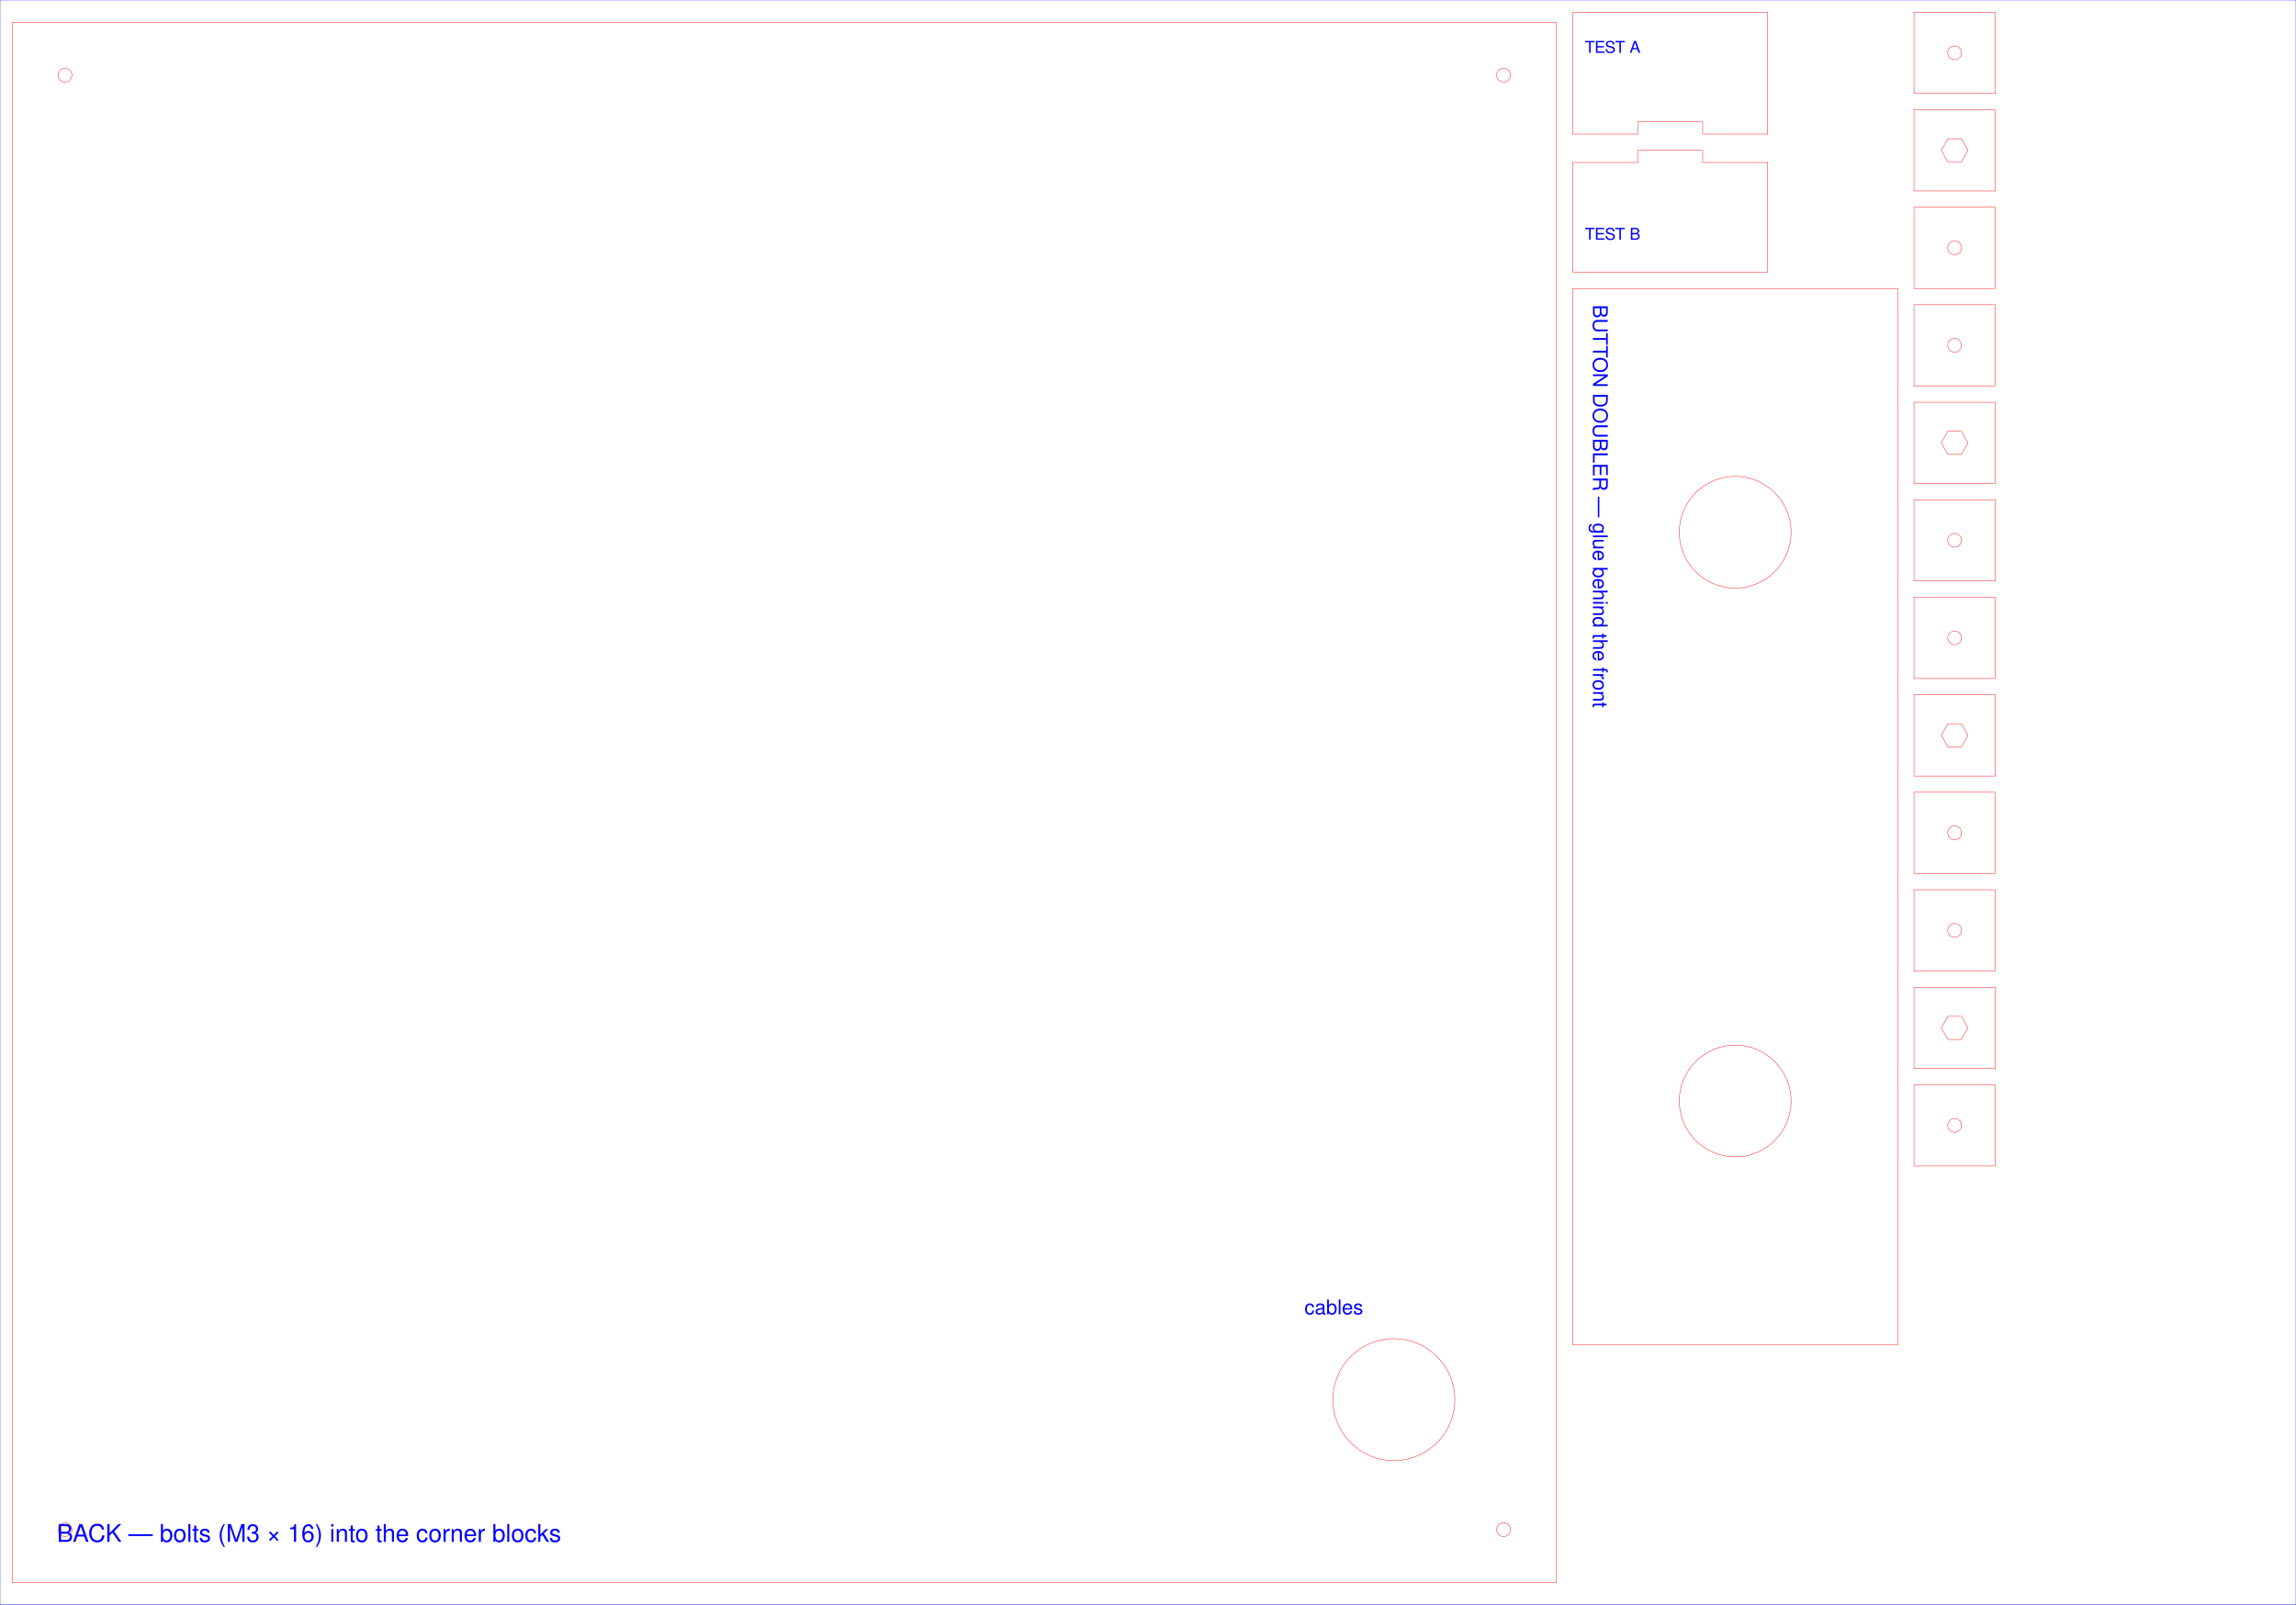
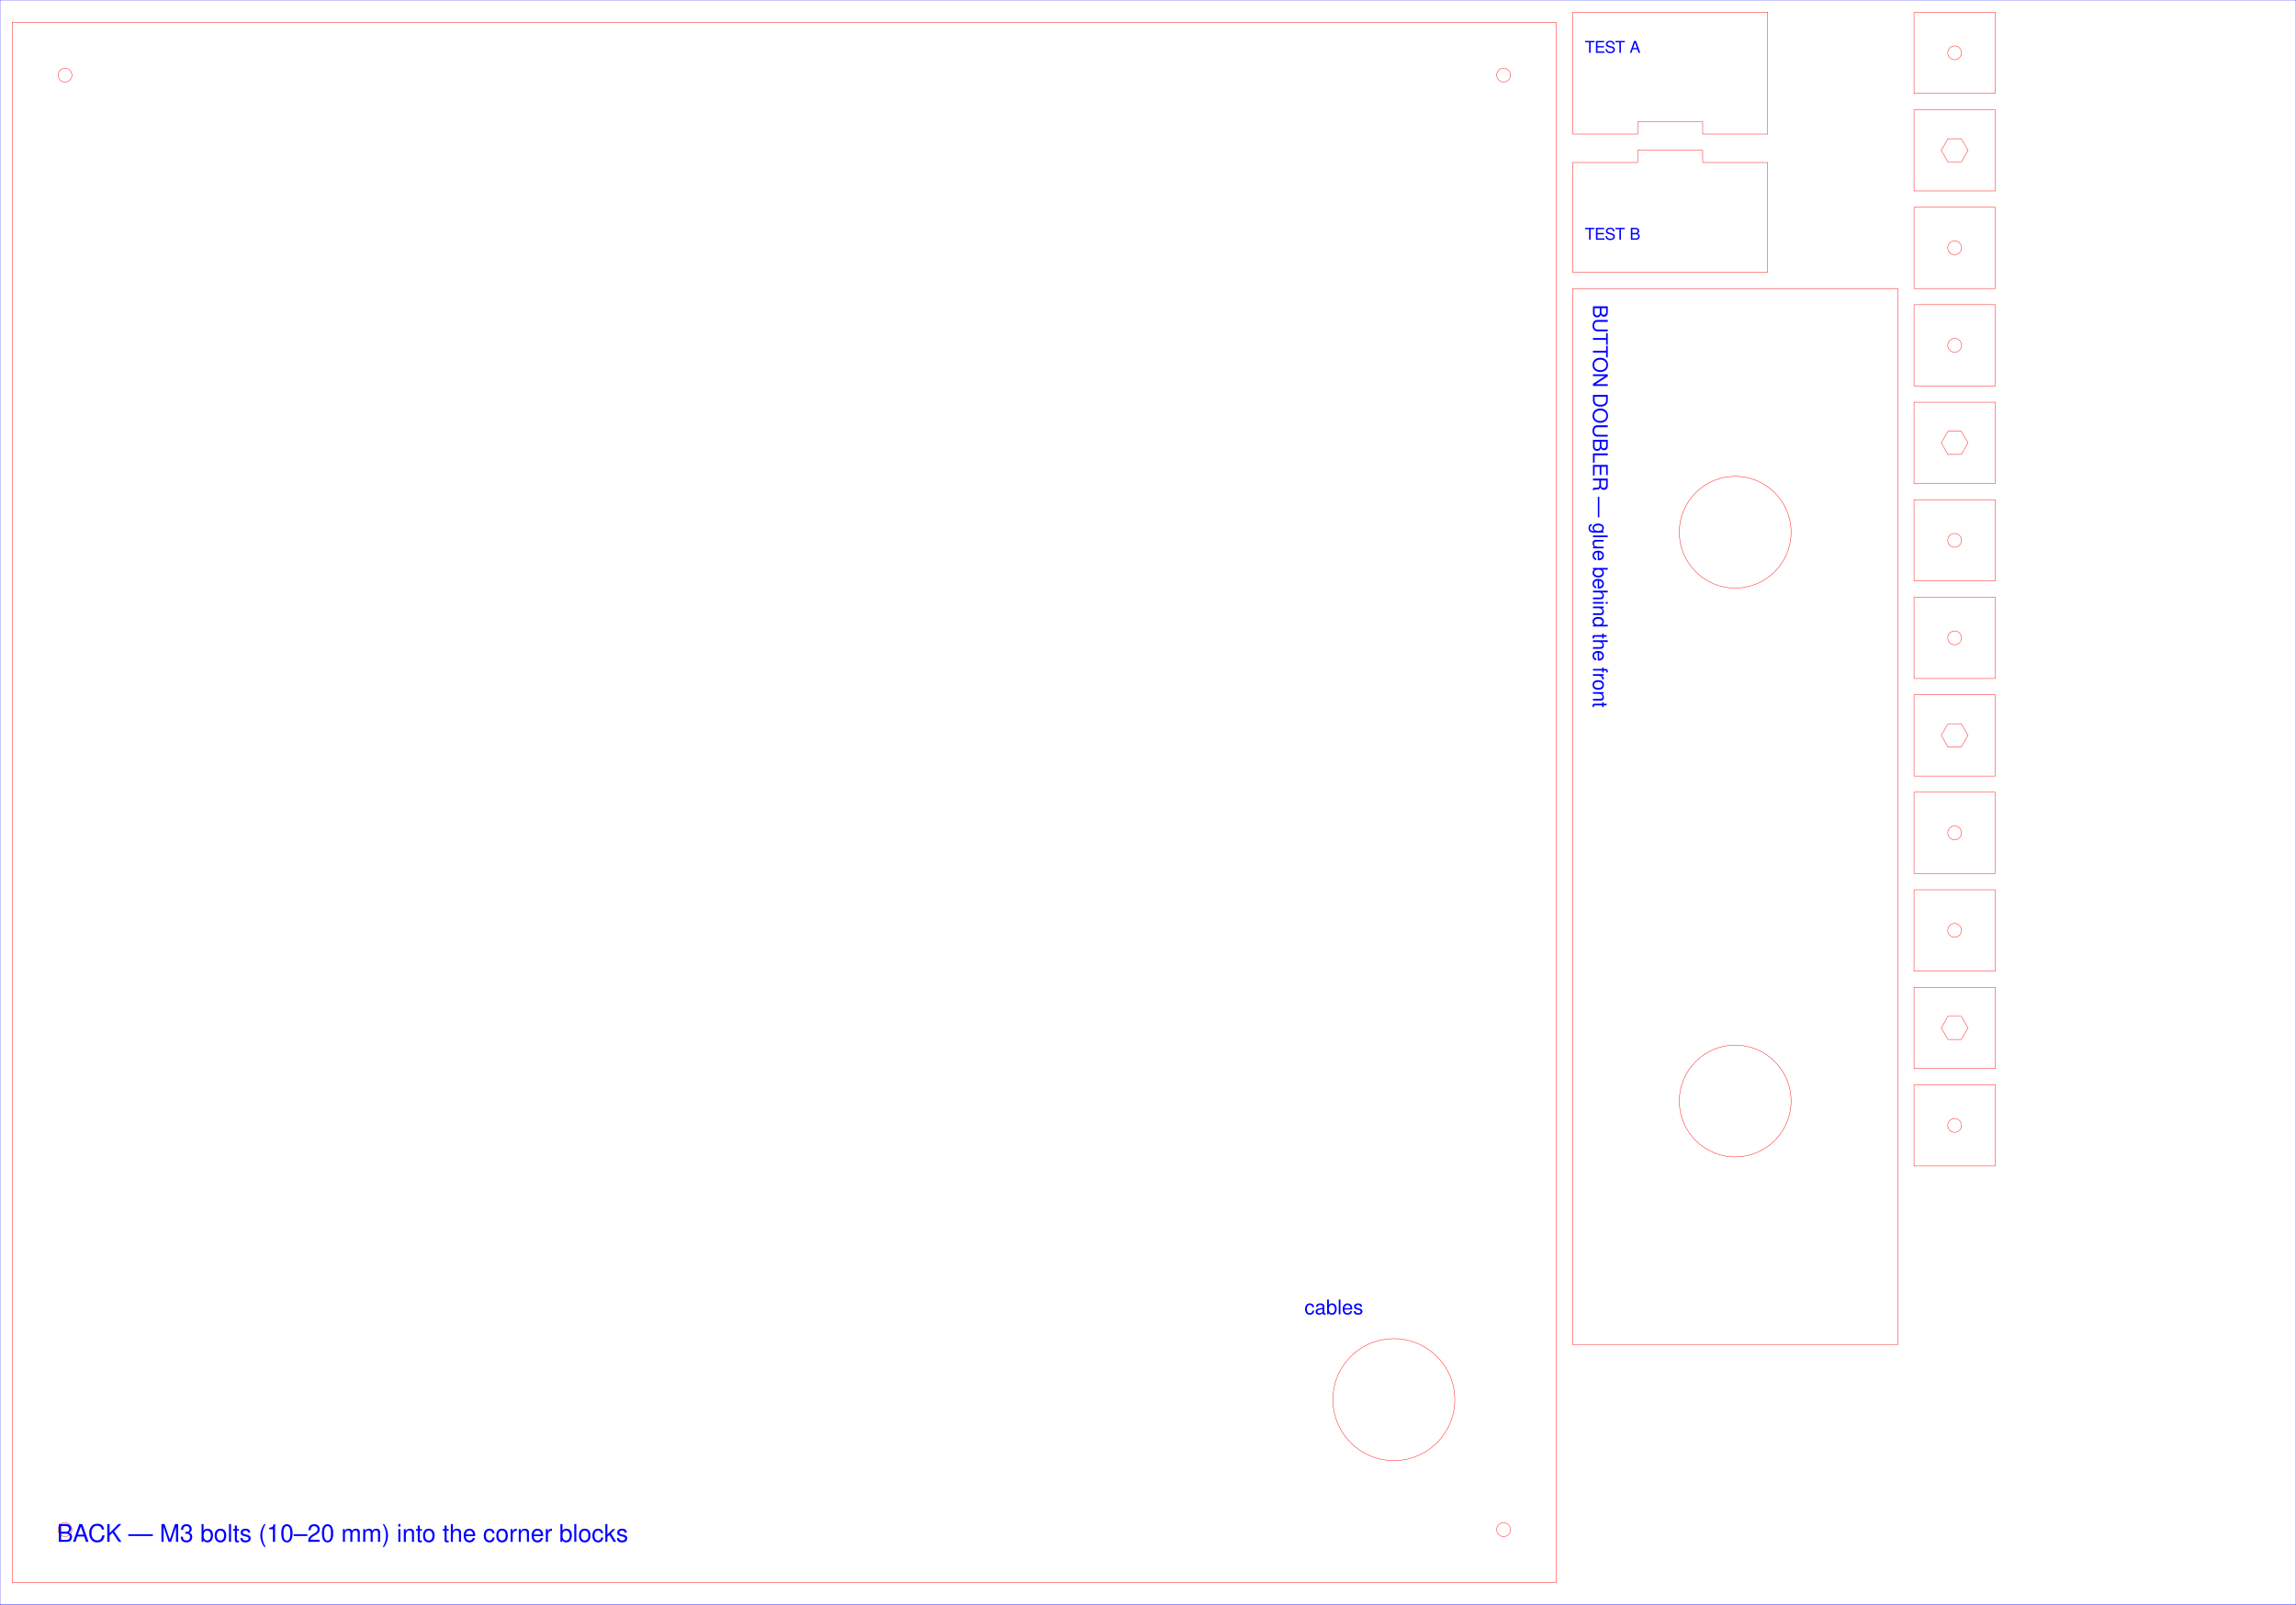
<svg xmlns="http://www.w3.org/2000/svg" width="565.0mm" height="395.0mm" viewBox="0 0 565.0 395.0">
  <rect x="0.000" y="0.000" width="565.000" height="395.000" rx="0" fill="none" stroke="#0000ff" stroke-width="0.1" />
  <g transform="translate(3.000,5.500)">
    <rect x="0.000" y="0.000" width="380.000" height="384.000" rx="0" fill="none" stroke="#ff0000" stroke-width="0.1" />
    <circle cx="13.000" cy="13.000" r="1.700" fill="none" stroke="#ff0000" stroke-width="0.1" />
    <circle cx="13.000" cy="371.000" r="1.700" fill="none" stroke="#ff0000" stroke-width="0.1" />
    <circle cx="367.000" cy="13.000" r="1.700" fill="none" stroke="#ff0000" stroke-width="0.1" />
    <circle cx="367.000" cy="371.000" r="1.700" fill="none" stroke="#ff0000" stroke-width="0.1" />
    <circle cx="340.000" cy="339.000" r="15.000" fill="none" stroke="#ff0000" stroke-width="0.1" />
-     <text x="11.00" y="374.00" font-size="6" fill="#0000ff" font-family="Helvetica, Arial, sans-serif">BACK — bolts (M3 × 16) into the corner blocks</text>
+     <text x="11.00" y="374.00" font-size="6" fill="#0000ff" font-family="Helvetica, Arial, sans-serif">BACK — M3 bolts (10–20 mm) into the corner blocks</text>
    <text x="318.00" y="318.00" font-size="5" fill="#0000ff" font-family="Helvetica, Arial, sans-serif">cables</text>
  </g>
  <g transform="translate(387.000,3.000)">
    <polygon points="0.000,0.000 48.000,0.000 48.000,30.000 32.000,30.000 32.000,27.000 16.000,27.000 16.000,30.000 0.000,30.000 0.000,0.000" fill="none" stroke="#ff0000" stroke-width="0.1" />
    <text x="3.00" y="10.00" font-size="4" fill="#0000ff" font-family="Helvetica, Arial, sans-serif">TEST A</text>
  </g>
  <g transform="translate(387.000,37.000)">
    <polygon points="0.000,3.000 16.000,3.000 16.000,0.000 32.000,0.000 32.000,3.000 48.000,3.000 48.000,30.000 0.000,30.000 0.000,3.000" fill="none" stroke="#ff0000" stroke-width="0.1" />
    <text x="3.00" y="22.00" font-size="4" fill="#0000ff" font-family="Helvetica, Arial, sans-serif">TEST B</text>
  </g>
  <g transform="translate(467.000,71.000) rotate(90)">
    <rect x="0.000" y="0.000" width="260.000" height="80.000" rx="0" fill="none" stroke="#ff0000" stroke-width="0.1" />
    <circle cx="60.000" cy="40.000" r="13.750" fill="none" stroke="#ff0000" stroke-width="0.1" />
    <circle cx="200.000" cy="40.000" r="13.750" fill="none" stroke="#ff0000" stroke-width="0.1" />
    <text x="4.00" y="75.00" font-size="5" fill="#0000ff" font-family="Helvetica, Arial, sans-serif">BUTTON DOUBLER — glue behind the front</text>
  </g>
  <g transform="translate(471.000,3.000)">
    <rect x="0.000" y="0.000" width="20.000" height="20.000" rx="0" fill="none" stroke="#ff0000" stroke-width="0.1" />
    <circle cx="10.000" cy="10.000" r="1.700" fill="none" stroke="#ff0000" stroke-width="0.1" />
  </g>
  <g transform="translate(471.000,27.000)">
    <rect x="0.000" y="0.000" width="20.000" height="20.000" rx="0" fill="none" stroke="#ff0000" stroke-width="0.1" />
    <polygon points="13.291,10.000 11.645,12.850 8.355,12.850 6.709,10.000 8.355,7.150 11.645,7.150" fill="none" stroke="#ff0000" stroke-width="0.1" />
  </g>
  <g transform="translate(471.000,51.000)">
    <rect x="0.000" y="0.000" width="20.000" height="20.000" rx="0" fill="none" stroke="#ff0000" stroke-width="0.1" />
    <circle cx="10.000" cy="10.000" r="1.700" fill="none" stroke="#ff0000" stroke-width="0.1" />
  </g>
  <g transform="translate(471.000,75.000)">
    <rect x="0.000" y="0.000" width="20.000" height="20.000" rx="0" fill="none" stroke="#ff0000" stroke-width="0.1" />
    <circle cx="10.000" cy="10.000" r="1.700" fill="none" stroke="#ff0000" stroke-width="0.1" />
  </g>
  <g transform="translate(471.000,99.000)">
    <rect x="0.000" y="0.000" width="20.000" height="20.000" rx="0" fill="none" stroke="#ff0000" stroke-width="0.1" />
    <polygon points="13.291,10.000 11.645,12.850 8.355,12.850 6.709,10.000 8.355,7.150 11.645,7.150" fill="none" stroke="#ff0000" stroke-width="0.1" />
  </g>
  <g transform="translate(471.000,123.000)">
    <rect x="0.000" y="0.000" width="20.000" height="20.000" rx="0" fill="none" stroke="#ff0000" stroke-width="0.1" />
    <circle cx="10.000" cy="10.000" r="1.700" fill="none" stroke="#ff0000" stroke-width="0.1" />
  </g>
  <g transform="translate(471.000,147.000)">
    <rect x="0.000" y="0.000" width="20.000" height="20.000" rx="0" fill="none" stroke="#ff0000" stroke-width="0.1" />
    <circle cx="10.000" cy="10.000" r="1.700" fill="none" stroke="#ff0000" stroke-width="0.1" />
  </g>
  <g transform="translate(471.000,171.000)">
    <rect x="0.000" y="0.000" width="20.000" height="20.000" rx="0" fill="none" stroke="#ff0000" stroke-width="0.1" />
    <polygon points="13.291,10.000 11.645,12.850 8.355,12.850 6.709,10.000 8.355,7.150 11.645,7.150" fill="none" stroke="#ff0000" stroke-width="0.1" />
  </g>
  <g transform="translate(471.000,195.000)">
    <rect x="0.000" y="0.000" width="20.000" height="20.000" rx="0" fill="none" stroke="#ff0000" stroke-width="0.1" />
    <circle cx="10.000" cy="10.000" r="1.700" fill="none" stroke="#ff0000" stroke-width="0.1" />
  </g>
  <g transform="translate(471.000,219.000)">
    <rect x="0.000" y="0.000" width="20.000" height="20.000" rx="0" fill="none" stroke="#ff0000" stroke-width="0.1" />
    <circle cx="10.000" cy="10.000" r="1.700" fill="none" stroke="#ff0000" stroke-width="0.1" />
  </g>
  <g transform="translate(471.000,243.000)">
    <rect x="0.000" y="0.000" width="20.000" height="20.000" rx="0" fill="none" stroke="#ff0000" stroke-width="0.1" />
    <polygon points="13.291,10.000 11.645,12.850 8.355,12.850 6.709,10.000 8.355,7.150 11.645,7.150" fill="none" stroke="#ff0000" stroke-width="0.1" />
  </g>
  <g transform="translate(471.000,267.000)">
    <rect x="0.000" y="0.000" width="20.000" height="20.000" rx="0" fill="none" stroke="#ff0000" stroke-width="0.1" />
    <circle cx="10.000" cy="10.000" r="1.700" fill="none" stroke="#ff0000" stroke-width="0.1" />
  </g>
</svg>
